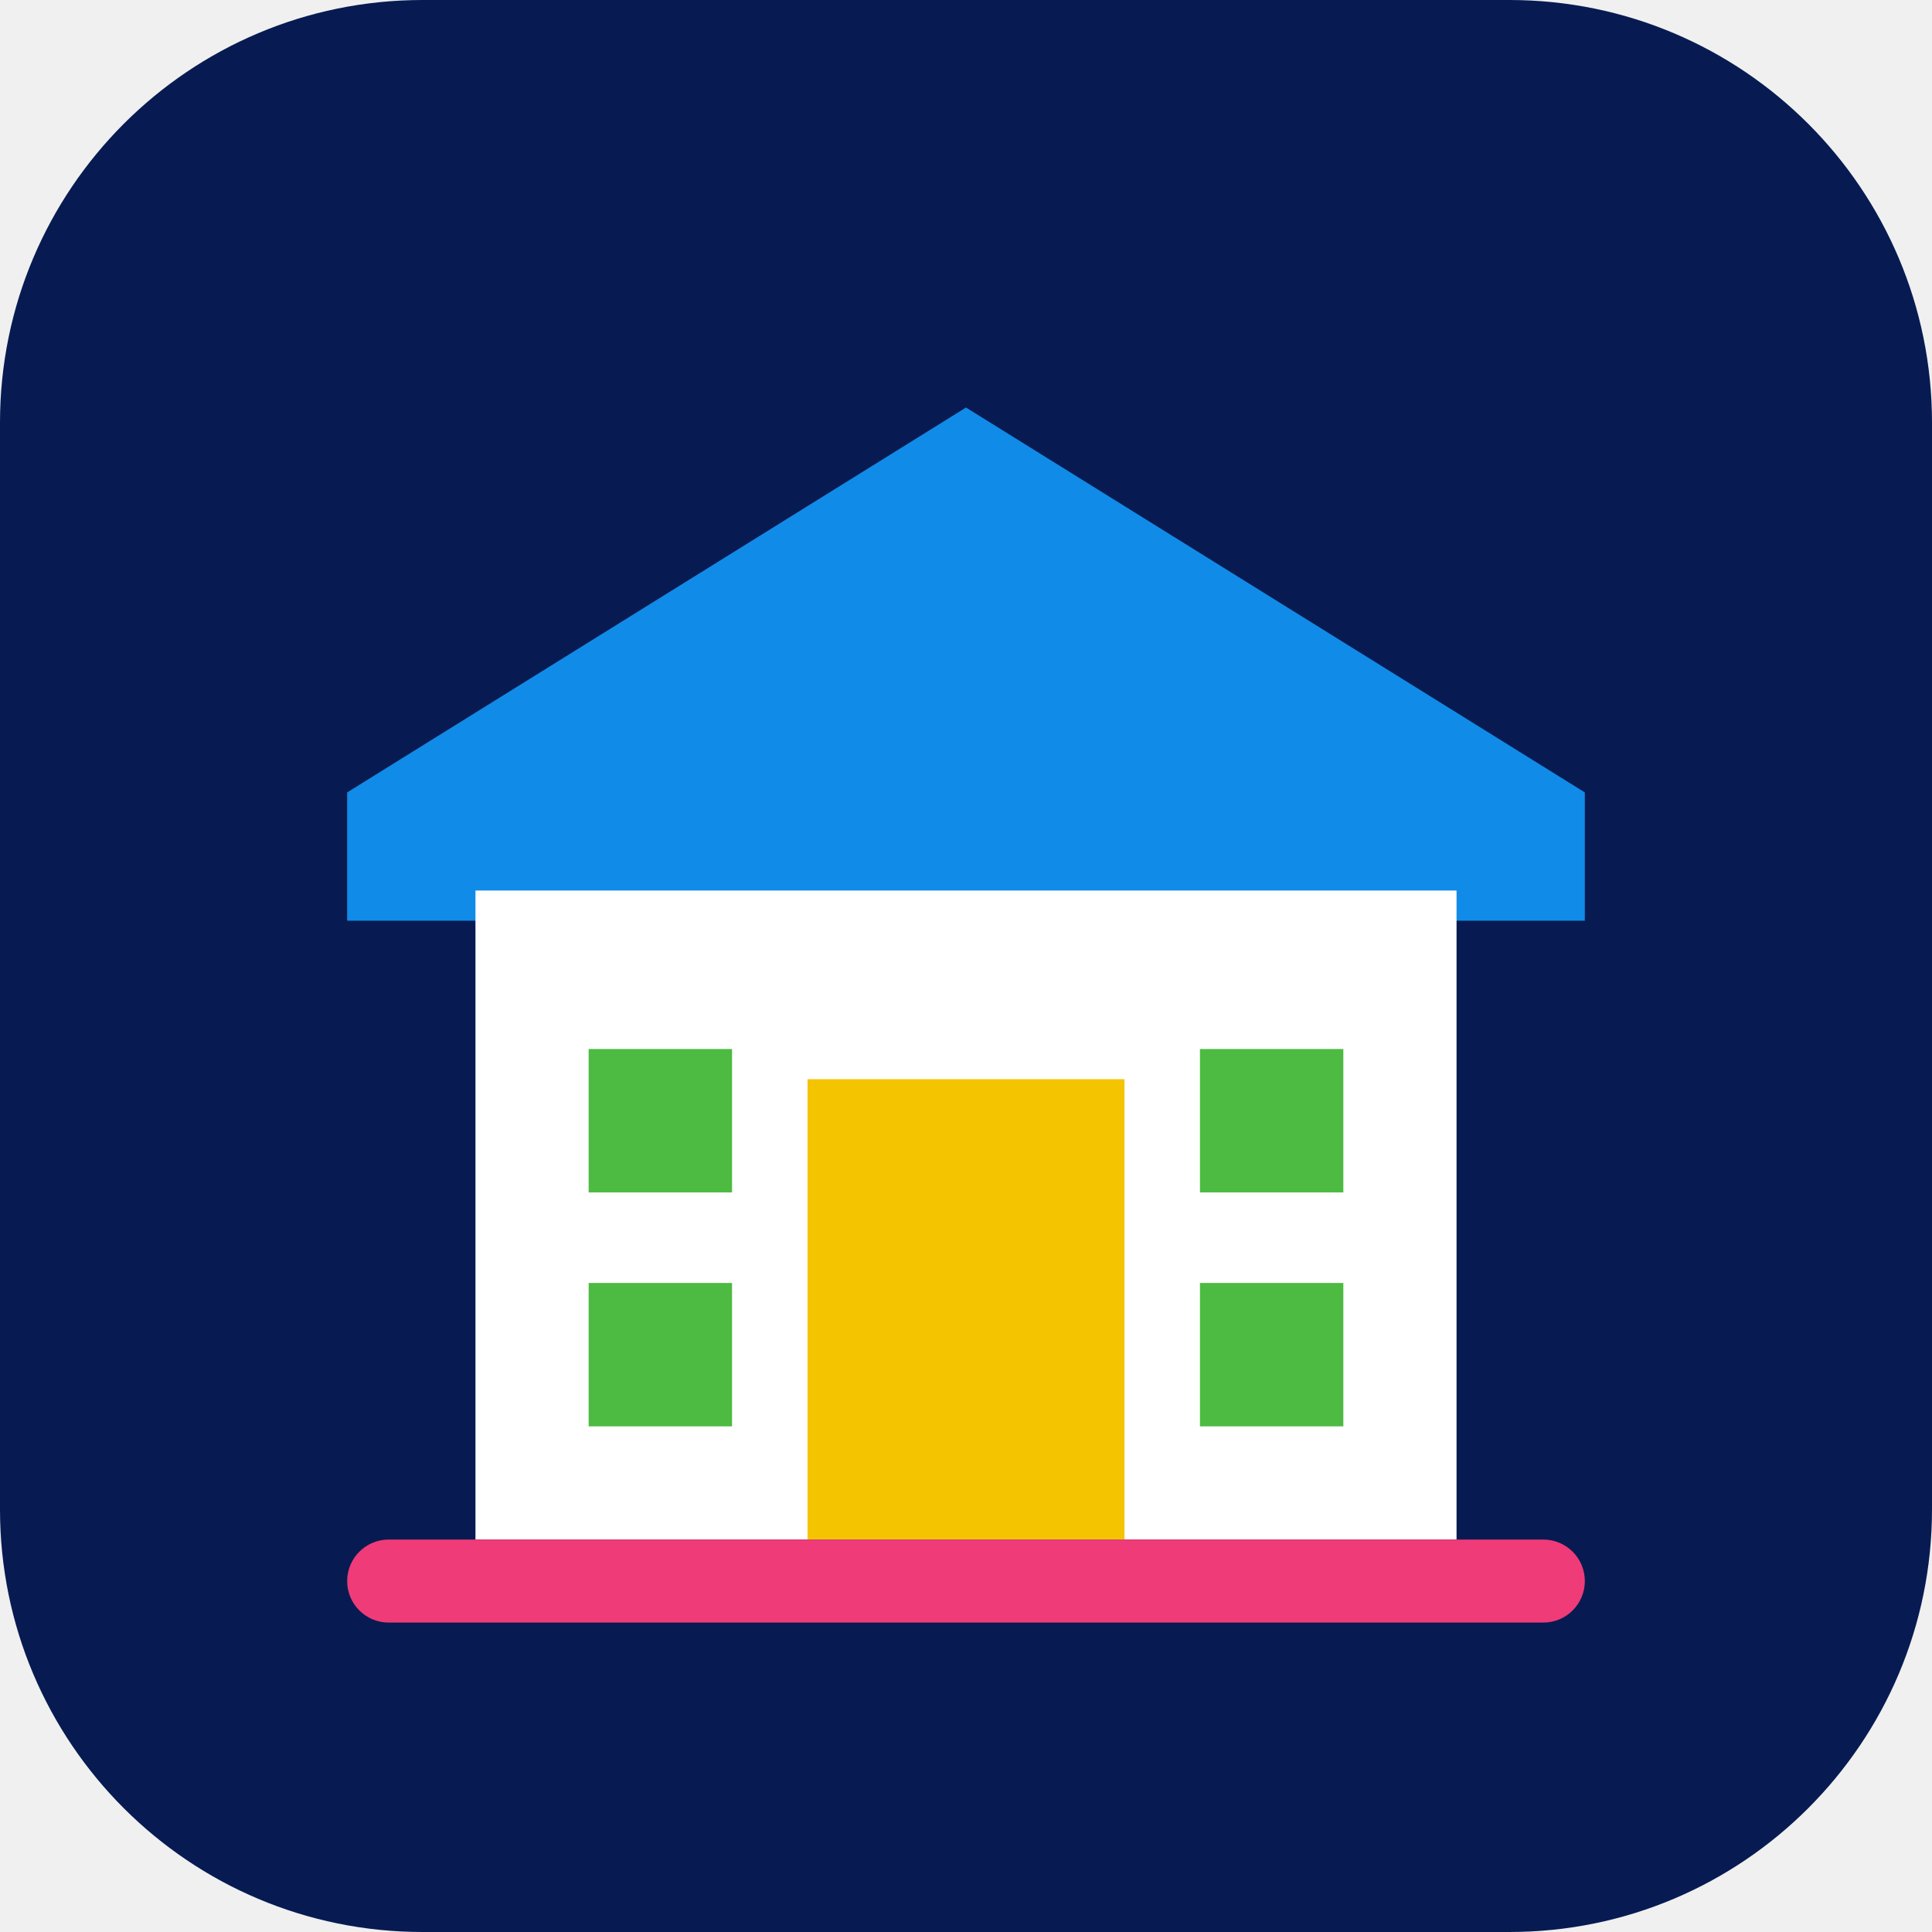
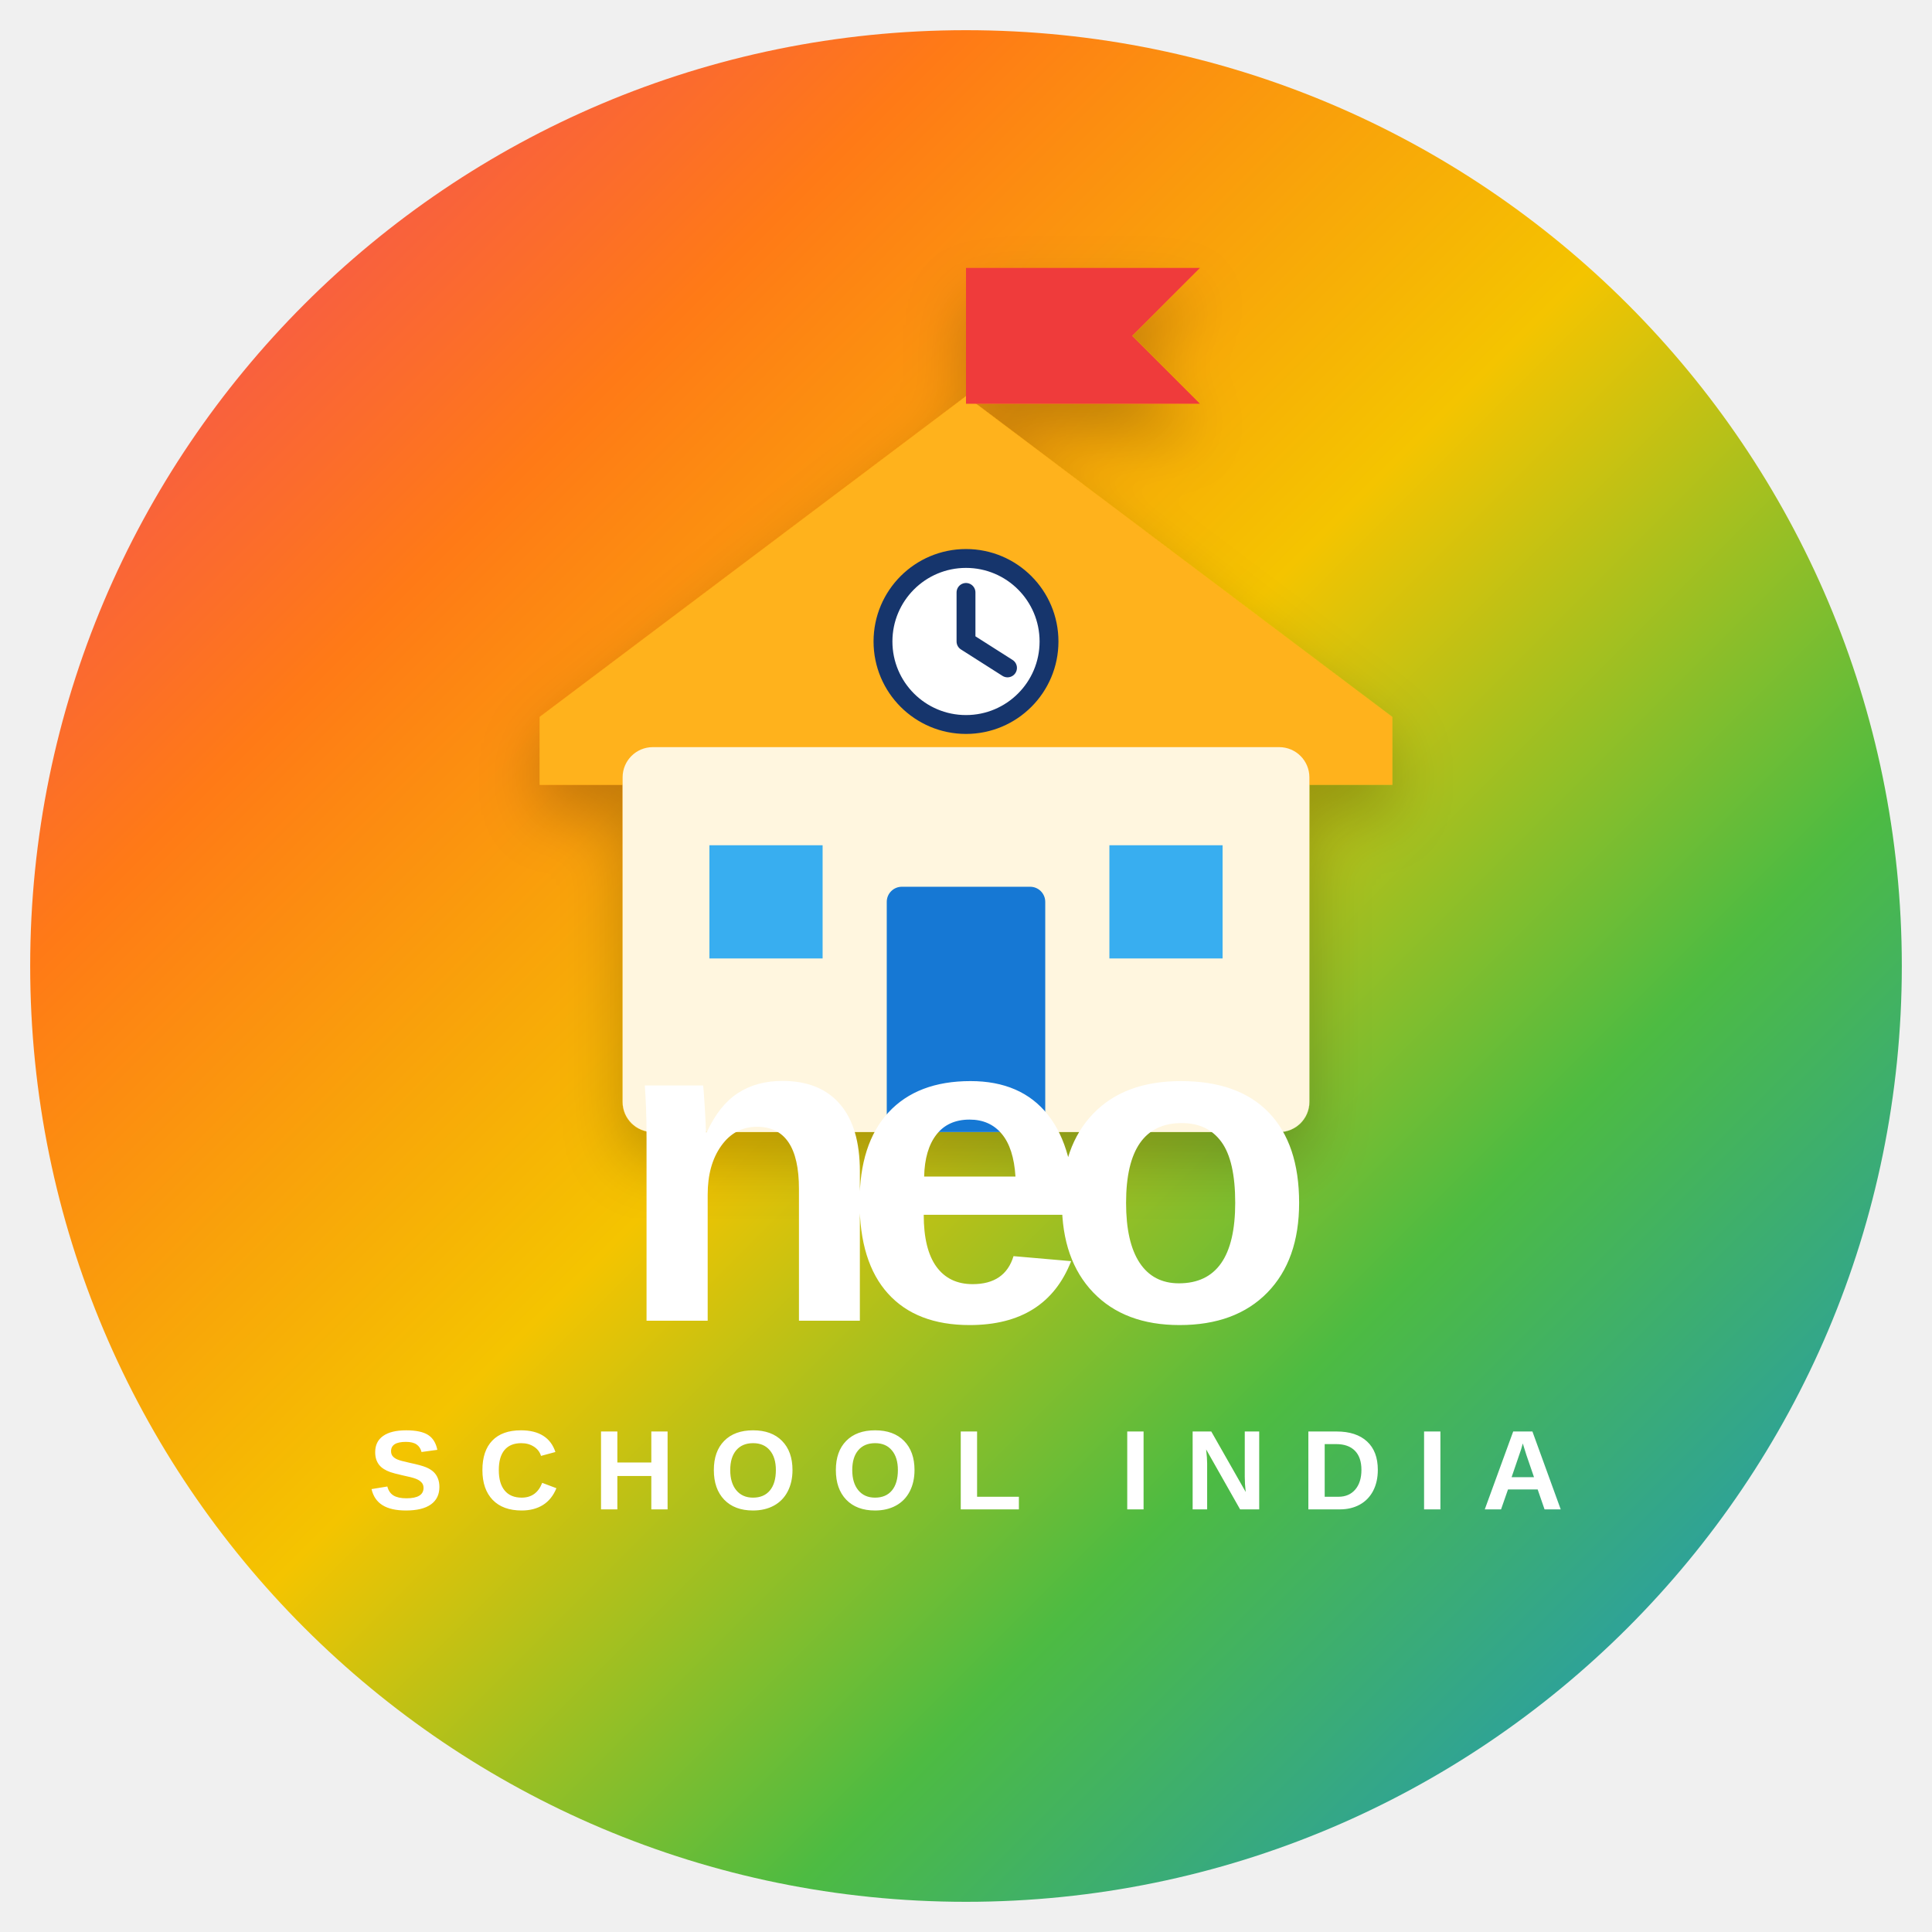
<svg xmlns="http://www.w3.org/2000/svg" viewBox="0 0 512 512">
-   <rect width="512" height="512" rx="112" fill="#071b52" />
-   <path d="M92 210 256 108l164 102v34H92z" fill="#118be8" />
-   <path d="M126 236h260v172H126z" fill="#fff" />
-   <path d="M214 286h84v122h-84z" fill="#f4c400" />
-   <path d="M156 278h38v38h-38zm162 0h38v38h-38zm-162 62h38v38h-38zm162 0h38v38h-38z" fill="#4dbb42" />
-   <rect x="92" y="408" width="328" height="22" rx="11" fill="#ef3b78" />
+   <defs>
+     <linearGradient id="g" x1="0" y1="0" x2="1" y2="1">
+       <stop offset="0" stop-color="#ef3b78" />
+       <stop offset=".25" stop-color="#ff7a16" />
+       <stop offset=".48" stop-color="#f4c400" />
+       <stop offset=".7" stop-color="#4dbb42" />
+       <stop offset="1" stop-color="#118be8" />
+     </linearGradient>
+     <filter id="s">
+       <feDropShadow dx="0" dy="8" stdDeviation="8" flood-opacity=".22" />
+     </filter>
+   </defs>
+   <circle cx="256" cy="256" r="248" fill="url(#g)" />
+   <g filter="url(#s)">
+     <path d="M143 190 256 105l113 85v18H143z" fill="#ffb21e" />
+     <rect x="165" y="198" width="182" height="102" rx="8" fill="#fff6df" />
+     <rect x="235" y="235" width="42" height="65" rx="4" fill="#1678d4" />
+     <rect x="188" y="224" width="30" height="30" fill="#38aef0" />
+     <rect x="294" y="224" width="30" height="30" fill="#38aef0" />
+     <path d="M256 105v-34h62l-18 18 18 18h-62" fill="#ef3b3b" />
+     <circle cx="256" cy="170" r="22" fill="#fff" stroke="#17356c" stroke-width="5" />
+     <path d="M256 170v-13m0 13 11 7" stroke="#17356c" stroke-width="5" stroke-linecap="round" />
+   </g>
+   <text x="256" y="350" text-anchor="middle" font-family="Arial Rounded MT Bold,Arial,sans-serif" font-size="118" font-weight="700" fill="#fff" letter-spacing="-12">neo</text>
+   <text x="256" y="400" text-anchor="middle" font-family="Arial,sans-serif" font-size="30" font-weight="700" fill="#fff" letter-spacing="9">SCHOOL INDIA</text>
</svg>
